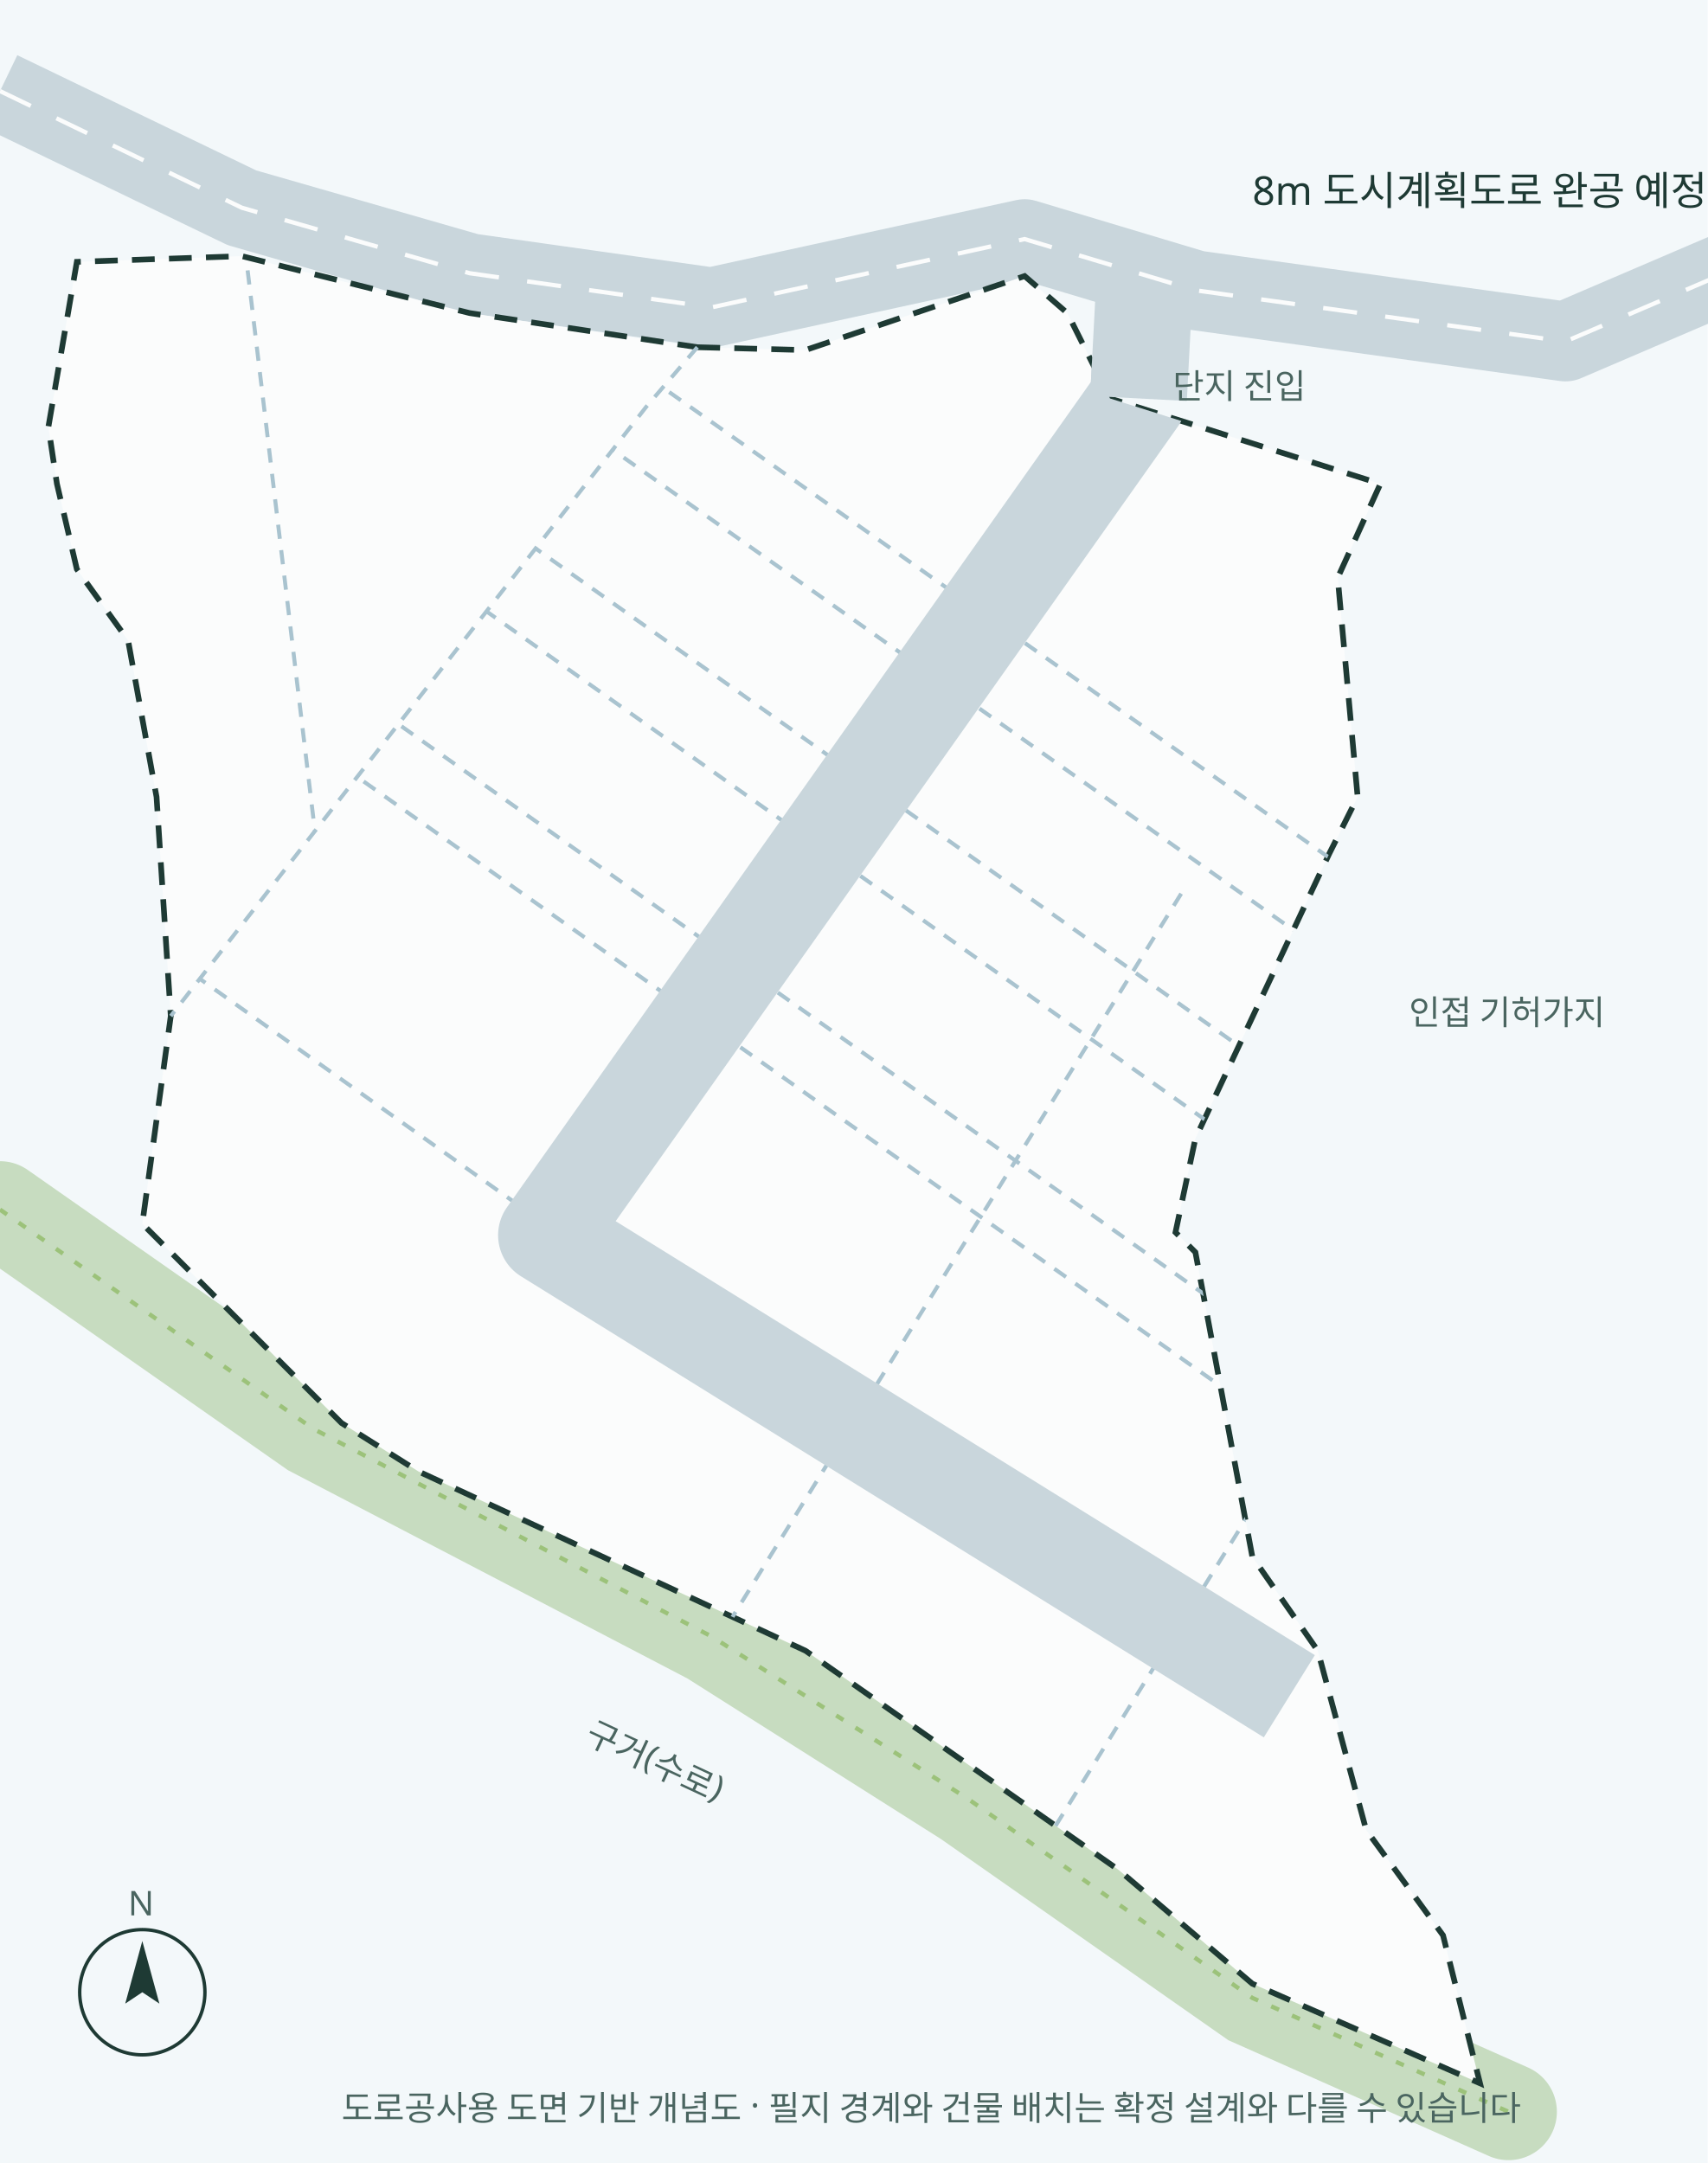
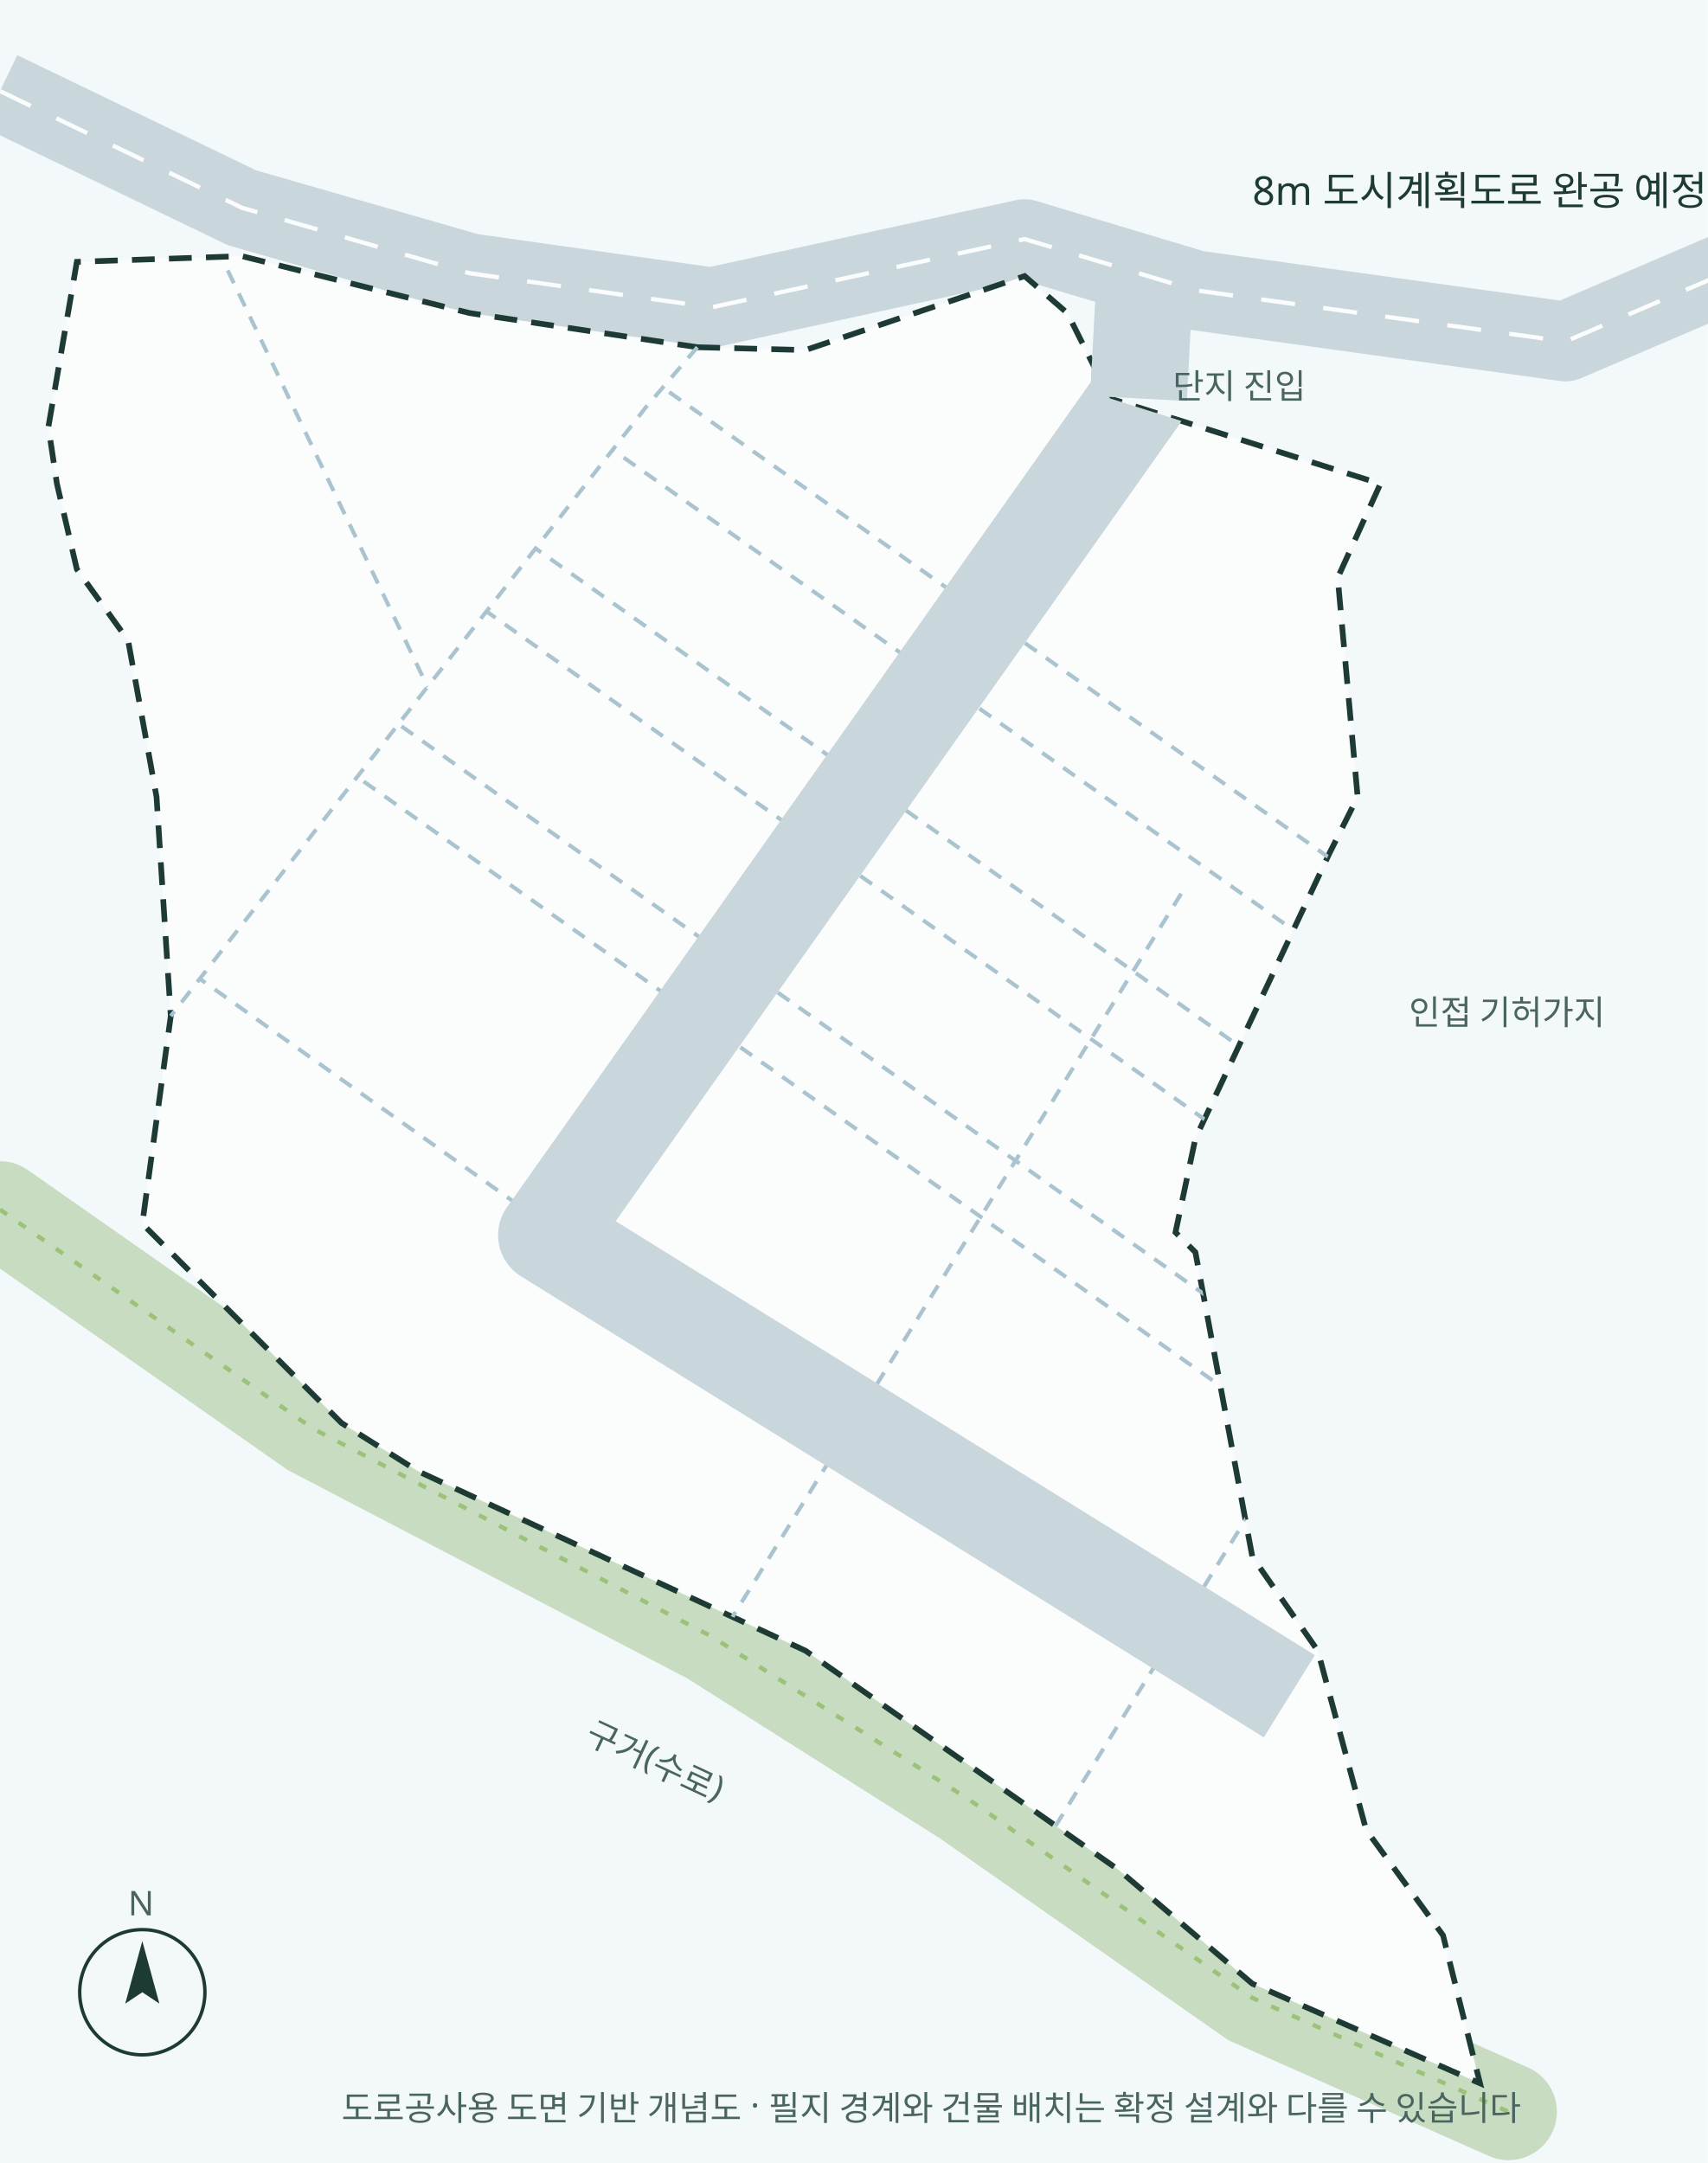
<svg xmlns="http://www.w3.org/2000/svg" viewBox="80 160 600 760" role="img" aria-labelledby="t d">
  <style>
    .site{fill:#FBFCFC;stroke:#1E3A34;stroke-width:2;stroke-dasharray:8 5}
    .div line{stroke:#A9C3CF;stroke-width:1.4;stroke-dasharray:5 4}
    .house{fill:#DCEAF2;stroke:#1E3A34;stroke-width:1.6;opacity:0;animation:in .45s ease forwards}
    .num{font:700 15px 'IBM Plex Sans KR',sans-serif;fill:#1E3A34;text-anchor:middle;opacity:0;animation:in .45s ease forwards}
    .lbl{font:500 14px 'IBM Plex Sans KR',sans-serif;fill:#1E3A34}
    .sub{font:400 12px 'IBM Plex Sans KR',sans-serif;fill:#4A6560}
    @keyframes in{to{opacity:1}}
    @media (prefers-reduced-motion:reduce){.house,.num{animation:none;opacity:1}}
  </style>
  <rect x="80" y="160" width="600" height="760" fill="#F3F8FA" />
  <defs>
    <clipPath id="clip">
      <polygon points="325,282 363,283 440,257 455,270 470,300 565,330 550,363 557,440 547,460 500,560 493,593 500,600 520,707 543,740 560,803 587,840 600,892 520,857 473,817 363,740 227,677 200,660 130,590 140,517 135,440 125,385 107,360 100,330 97,310 107,252 165,250 245,270" />
    </clipPath>
    <clipPath id="clip-old">
      <polygon points="325,282 363,283 440,257 455,270 470,300 565,330 550,363 557,440 547,460 500,560 493,593 500,600 520,707 543,740 560,803 587,840 600,892 520,857 473,817 363,740 227,677 200,660 130,590 140,517 200,440 307,303" />
    </clipPath>
    <clipPath id="clip-annex">
      <polygon points="140,517 135,440 125,385 107,360 100,330 97,310 107,252 165,250 245,270 325,282 307,303 200,440" />
    </clipPath>
  </defs>
  <path d="M80 585 L190 662 L330 735 L420 792 L520 862 L610 902" fill="none" stroke="#C7DCC0" stroke-width="34" stroke-linecap="round" />
  <path d="M80 585 L190 662 L330 735 L420 792 L520 862 L610 902" fill="none" stroke="#9CC27A" stroke-width="1.5" stroke-dasharray="3 5" />
  <text x="285" y="772" class="sub" transform="rotate(25 285 772)">구거(수로)</text>
  <path d="M80 192 L165 233 L245 256 L330 268 L440 244 L500 262 L630 280 L700 250 L750 205 L790 182" fill="none" stroke="#C9D6DC" stroke-width="28" stroke-linejoin="round" />
  <path d="M80 192 L165 233 L245 256 L330 268 L440 244 L500 262 L630 280 L700 250 L750 205 L790 182" fill="none" stroke="#FBFCFC" stroke-width="1.5" stroke-dasharray="12 10" />
  <text x="520" y="232" class="lbl">8m 도시계획도로 완공 예정</text>
  <polygon class="site" points="325,282 363,283 440,257 455,270 470,300 565,330 550,363 557,440 547,460 500,560 493,593 500,600 520,707 543,740 560,803 587,840 600,892 520,857 473,817 363,740 227,677 200,660 130,590 140,517 135,440 125,385 107,360 100,330 97,310 107,252 165,250 245,270" />
  <g class="div" clip-path="url(#clip-old)">
    <line x1="590" y1="526" x2="230" y2="272" />
    <line x1="548" y1="585" x2="189" y2="331" />
    <line x1="506" y1="645" x2="146" y2="391" />
    <line x1="453" y1="719" x2="94" y2="464" />
    <line x1="606" y1="503" x2="246" y2="249" />
    <line x1="564" y1="562" x2="205" y2="308" />
    <line x1="519" y1="626" x2="160" y2="372" />
    <line x1="495" y1="474" x2="263" y2="848" />
    <line x1="610" y1="545" x2="378" y2="919" />
  </g>
  <g class="div" clip-path="url(#clip-annex)">
-     <line x1="167" y1="255" x2="197" y2="505" />
+     <line x1="160" y1="255" x2="280" y2="505" />
  </g>
  <path d="M325 282 L307 303 L200 440 L140 517" fill="none" stroke="#A9C3CF" stroke-width="1.4" stroke-dasharray="5 4" />
  <path d="M482 262 L480 300 L272 594 L533 756" fill="none" stroke="#C9D6DC" stroke-width="34" stroke-linejoin="round" clip-path="url(#clip)" />
  <path d="M482 262 L480 300" fill="none" stroke="#C9D6DC" stroke-width="34" />
  <text x="492" y="300" class="sub">단지 진입</text>
-   <g transform="translate(370 314)">
+   <g transform="translate(370 326)">
    <rect class="house" x="-31.0" y="-25.0" width="62" height="50" transform="rotate(35.3)" style="animation-delay:0.00s" />
    <text class="num" y="5" style="animation-delay:0.00s">1</text>
  </g>
  <g transform="translate(314 359)">
    <rect class="house" x="-31.0" y="-25.0" width="62" height="50" transform="rotate(35.3)" style="animation-delay:0.08s" />
    <text class="num" y="5" style="animation-delay:0.08s">2</text>
  </g>
  <g transform="translate(266 417)">
    <rect class="house" x="-31.0" y="-25.0" width="62" height="50" transform="rotate(35.3)" style="animation-delay:0.16s" />
    <text class="num" y="5" style="animation-delay:0.16s">3</text>
  </g>
  <g transform="translate(217 493)">
    <rect class="house" x="-31.0" y="-25.0" width="62" height="50" transform="rotate(35.3)" style="animation-delay:0.24s" />
    <text class="num" y="5" style="animation-delay:0.24s">4</text>
  </g>
  <g transform="translate(181 555)">
    <rect class="house" x="-31.0" y="-25.0" width="62" height="50" transform="rotate(35.3)" style="animation-delay:0.32s" />
    <text class="num" y="5" style="animation-delay:0.32s">5</text>
  </g>
  <g transform="translate(502 370)">
    <rect class="house" x="-31.0" y="-25.0" width="62" height="50" transform="rotate(35.3)" style="animation-delay:0.40s" />
    <text class="num" y="5" style="animation-delay:0.40s">6</text>
  </g>
  <g transform="translate(452 437)">
    <rect class="house" x="-31.0" y="-25.0" width="62" height="50" transform="rotate(35.3)" style="animation-delay:0.48s" />
    <text class="num" y="5" style="animation-delay:0.48s">7</text>
  </g>
  <g transform="translate(407 506)">
    <rect class="house" x="-31.0" y="-25.0" width="62" height="50" transform="rotate(35.3)" style="animation-delay:0.56s" />
    <text class="num" y="5" style="animation-delay:0.56s">8</text>
  </g>
  <g transform="translate(360 572)">
    <rect class="house" x="-31.0" y="-25.0" width="62" height="50" transform="rotate(35.3)" style="animation-delay:0.64s" />
    <text class="num" y="5" style="animation-delay:0.64s">9</text>
  </g>
  <g transform="translate(272 635)">
    <rect class="house" x="-31.0" y="-25.0" width="62" height="50" transform="rotate(35.3)" style="animation-delay:0.72s" />
    <text class="num" y="5" style="animation-delay:0.72s">10</text>
  </g>
  <g transform="translate(445 629)">
    <rect class="house" x="-31.0" y="-25.0" width="62" height="50" transform="rotate(35.3)" style="animation-delay:0.80s" />
    <text class="num" y="5" style="animation-delay:0.80s">11</text>
  </g>
  <g transform="translate(390 709)">
    <rect class="house" x="-31.0" y="-25.0" width="62" height="50" transform="rotate(35.3)" style="animation-delay:0.88s" />
    <text class="num" y="5" style="animation-delay:0.88s">12</text>
  </g>
  <g transform="translate(504 786)">
    <rect class="house" x="-31.0" y="-25.0" width="62" height="50" transform="rotate(35.3)" style="animation-delay:0.96s" />
    <text class="num" y="5" style="animation-delay:0.96s">13</text>
  </g>
-   <g transform="translate(141 304)">
-     <rect class="house" x="-31.0" y="-25.0" width="62" height="50" transform="rotate(83)" style="animation-delay:1.04s" />
+   <g transform="translate(156 354)">
+     <rect class="house" x="-31.0" y="-25.0" width="62" height="50" transform="rotate(35.3)" style="animation-delay:1.04s" />
    <text class="num" y="5" style="animation-delay:1.04s">14</text>
  </g>
-   <g transform="translate(226 296)">
+   <g transform="translate(243 315)">
    <rect class="house" x="-31.0" y="-25.0" width="62" height="50" transform="rotate(35.3)" style="animation-delay:1.12s" />
    <text class="num" y="5" style="animation-delay:1.12s">15</text>
  </g>
  <text x="575" y="520" class="sub">인접 기허가지</text>
  <g transform="translate(130 860)">
    <circle r="22" fill="none" stroke="#1E3A34" stroke-width="1.2" />
    <path d="M0 -18 L6 4 L0 0 L-6 4 Z" fill="#1E3A34" />
    <text x="-5" y="-27" class="sub">N</text>
  </g>
  <text x="200" y="905" class="sub">도로공사용 도면 기반 개념도 · 필지 경계와 건물 배치는 확정 설계와 다를 수 있습니다</text>
</svg>
